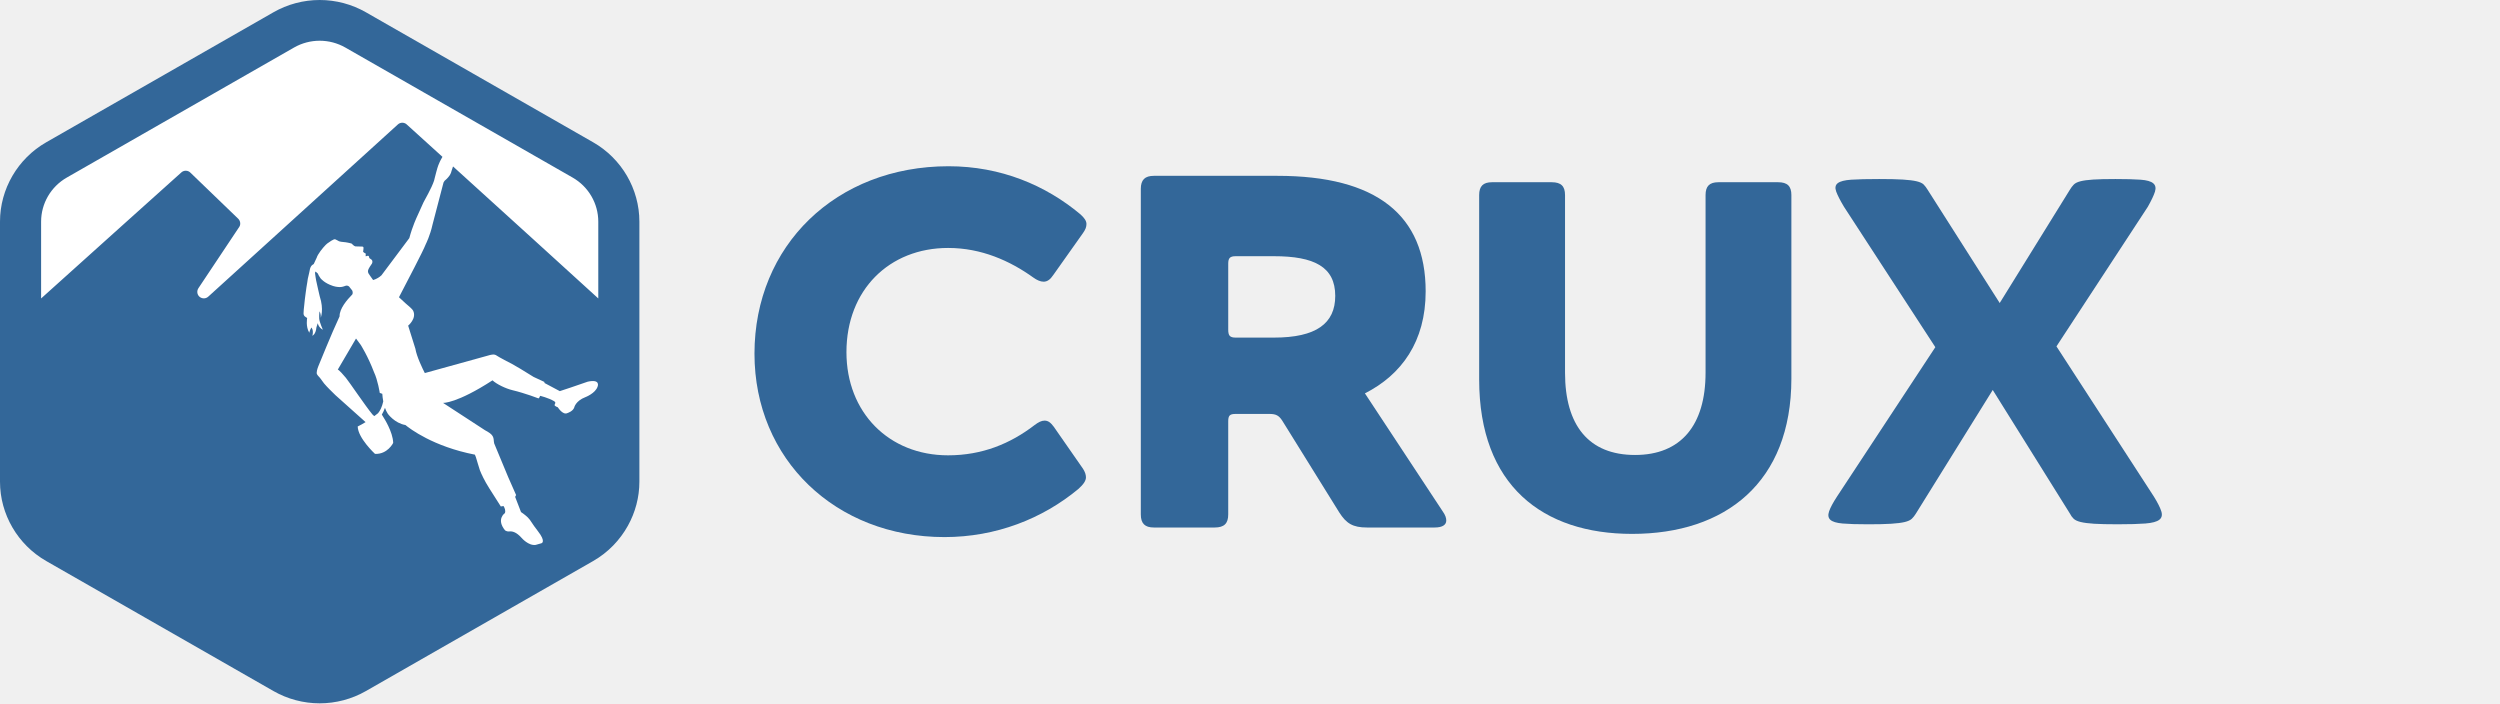
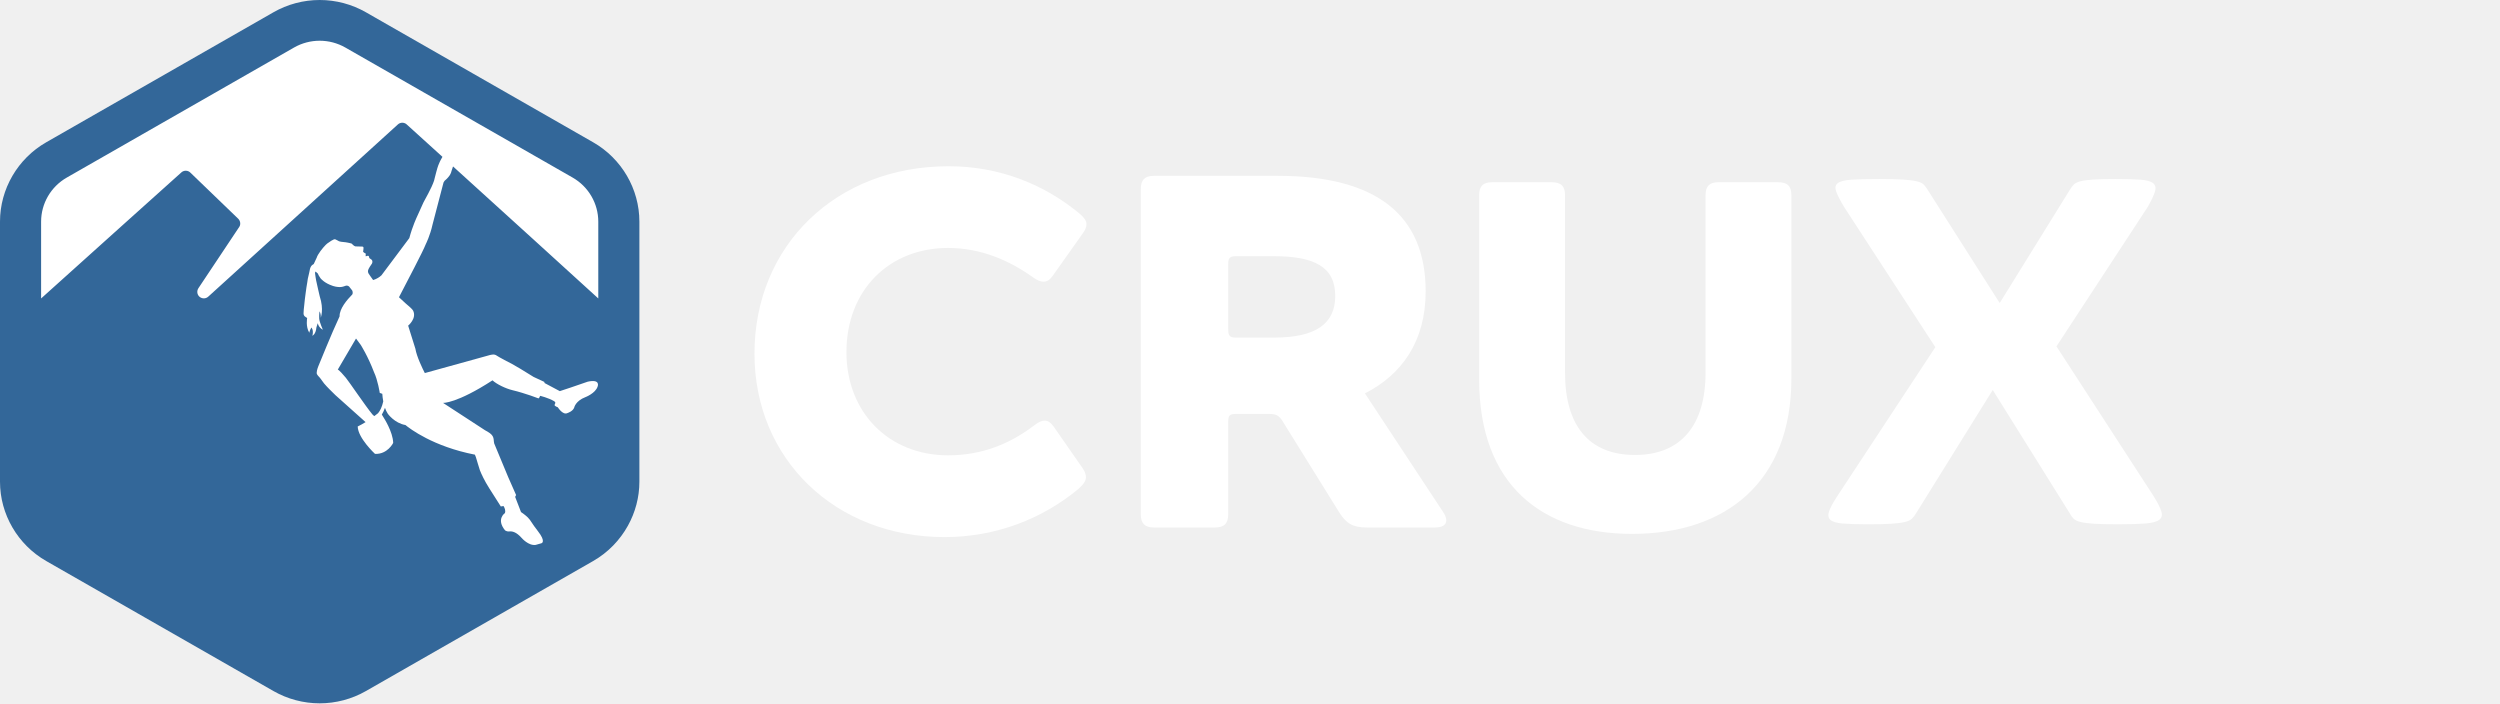
<svg xmlns="http://www.w3.org/2000/svg" version="1.1" id="Layer_1" x="0px" y="0px" width="391px" height="110px" viewBox="0 0 391 110" enable-background="new 0 0 391 110" xml:space="preserve">
-   <path fill="#336799" d="M233.35,28.5h9.334c1.465,0,2.086,0.618,2.086,2.007v27.771c0,8.252,3.699,12.88,10.951,12.88  c7.17,0,11.029-4.628,11.029-12.88V30.507c0-1.389,0.615-2.007,2.008-2.007h9.336c1.459,0,2.078,0.618,2.078,2.007v28.695  c0,16.274-10.336,24.298-24.916,24.298c-13.963,0-23.914-7.563-23.914-24.145V30.507C231.342,29.118,231.963,28.5,233.35,28.5" />
-   <path fill="#336799" d="M208.832,46.279c0-4.557-3.303-6.209-9.584-6.209h-5.976c-0.938,0-1.177,0.322-1.177,1.184v10.287  c0,0.947,0.239,1.26,1.177,1.26h5.976C205.842,52.801,208.832,50.598,208.832,46.279 M180.468,27.5h19.331  c15.479,0,23.174,6.135,23.174,18.068c0,7.857-3.771,13.049-9.5,15.954l12.172,18.465c0.396,0.552,0.553,1.021,0.553,1.412  c0,0.709-0.631,1.102-1.809,1.102h-10.604c-2.207,0-3.225-0.632-4.322-2.354l-8.886-14.303c-0.545-0.867-1.019-1.105-2.038-1.105  h-5.268c-0.938,0-1.177,0.238-1.177,1.183v14.535c0,1.413-0.628,2.045-2.121,2.045h-9.506c-1.41,0-2.044-0.632-2.044-2.045V29.544  C178.424,28.131,179.058,27.5,180.468,27.5" />
-   <path fill="#336799" d="M169.843,74.646c0,0.562-0.399,1.121-1.199,1.84C163.057,81.12,155.782,84,147.72,84  C130.702,84,118,71.855,118,55.317C118,38.384,130.781,26,148.355,26c8.151,0,15.173,2.96,20.613,7.514  c0.632,0.562,0.954,1.041,0.954,1.518c0,0.477-0.156,0.875-0.555,1.437l-4.637,6.548c-0.48,0.722-0.958,1.041-1.516,1.041  c-0.483,0-1.038-0.244-1.595-0.645c-3.674-2.635-8.147-4.633-13.338-4.633c-9.192,0-15.897,6.555-15.897,16.301  c0,9.426,6.63,16.132,15.897,16.132c5.348,0,9.742-1.832,13.501-4.711c0.631-0.479,1.113-0.718,1.589-0.718  c0.561,0,0.959,0.315,1.437,0.954l4.558,6.551C169.687,73.768,169.843,74.248,169.843,74.646" />
+   <path fill="#FFFFFF" d="M233.35,28.5h9.334c1.465,0,2.086,0.618,2.086,2.007v27.771c0,8.252,3.699,12.88,10.951,12.88  c7.17,0,11.029-4.628,11.029-12.88V30.507c0-1.389,0.615-2.007,2.008-2.007h9.336c1.459,0,2.078,0.618,2.078,2.007v28.695  c0,16.274-10.336,24.298-24.916,24.298c-13.963,0-23.914-7.563-23.914-24.145V30.507C231.342,29.118,231.963,28.5,233.35,28.5" />
+   <path fill="#FFFFFF" d="M208.832,46.279c0-4.557-3.303-6.209-9.584-6.209h-5.976c-0.938,0-1.177,0.322-1.177,1.184v10.287  c0,0.947,0.239,1.26,1.177,1.26h5.976C205.842,52.801,208.832,50.598,208.832,46.279 M180.468,27.5h19.331  c15.479,0,23.174,6.135,23.174,18.068c0,7.857-3.771,13.049-9.5,15.954l12.172,18.465c0.396,0.552,0.553,1.021,0.553,1.412  c0,0.709-0.631,1.102-1.809,1.102h-10.604c-2.207,0-3.225-0.632-4.322-2.354l-8.886-14.303c-0.545-0.867-1.019-1.105-2.038-1.105  h-5.268c-0.938,0-1.177,0.238-1.177,1.183v14.535c0,1.413-0.628,2.045-2.121,2.045h-9.506c-1.41,0-2.044-0.632-2.044-2.045V29.544  C178.424,28.131,179.058,27.5,180.468,27.5" />
+   <path fill="#FFFFFF" d="M169.843,74.646c0,0.562-0.399,1.121-1.199,1.84C163.057,81.12,155.782,84,147.72,84  C130.702,84,118,71.855,118,55.317C118,38.384,130.781,26,148.355,26c8.151,0,15.173,2.96,20.613,7.514  c0.632,0.562,0.954,1.041,0.954,1.518c0,0.477-0.156,0.875-0.555,1.437l-4.637,6.548c-0.48,0.722-0.958,1.041-1.516,1.041  c-0.483,0-1.038-0.244-1.595-0.645c-3.674-2.635-8.147-4.633-13.338-4.633c-9.192,0-15.897,6.555-15.897,16.301  c0,9.426,6.63,16.132,15.897,16.132c5.348,0,9.742-1.832,13.501-4.711c0.631-0.479,1.113-0.718,1.589-0.718  c0.561,0,0.959,0.315,1.437,0.954l4.558,6.551C169.687,73.768,169.843,74.248,169.843,74.646" />
  <path fill="#336799" d="M100,34.667c0-5.104-2.771-9.861-7.231-12.414L57.231,1.92C55.036,0.664,52.535,0,50,0  s-5.036,0.664-7.231,1.92L7.231,22.253C2.771,24.806,0,29.563,0,34.667v40.666c0,5.104,2.771,9.86,7.232,12.413l35.536,20.333  C44.964,109.336,47.465,110,50,110s5.036-0.664,7.231-1.921l35.538-20.333c2.325-1.33,4.184-3.264,5.438-5.527  c1.152-2.08,1.793-4.441,1.793-6.886V34.667z" />
  <path fill="#FFFFFF" d="M59.137,64.617c-0.147,0.119-0.355,0.281-0.593,0.461c-0.119-0.094-0.24-0.189-0.296-0.26  c-1.109-1.342-3.634-5.099-4.154-5.729c-0.38-0.461-1.045-1.211-1.263-1.285c0.634-1.065,1.742-2.984,2.85-4.859  c0.228,0.309,0.469,0.632,0.731,0.985c0,0,1.112,1.729,2.08,4.27c0.607,1.283,0.902,3.252,0.902,3.252l0.399,0.14  c0.017,0.339,0.068,0.755,0.148,1.187C59.747,63.66,59.447,64.234,59.137,64.617 M67.649,35.119l1.717-6.572l0.164-0.264  c0,0,0.513-0.417,0.799-0.857c0,0,0.223-0.332,0.287-0.68c0,0,0.134-0.45,0.237-0.716c7.452,6.76,18.53,16.816,22.719,20.646v-12.01  c0-2.845-1.532-5.474-4.018-6.897L54.018,7.438C52.775,6.727,51.388,6.37,50,6.37c-1.387,0-2.774,0.356-4.017,1.067L10.447,27.771  c-2.487,1.423-4.018,4.052-4.018,6.897v12.01C11.49,42.109,28.372,26.96,28.372,26.96c0.151-0.135,0.386-0.259,0.682-0.259  c0.327,0,0.561,0.144,0.712,0.291l7.495,7.223c0.363,0.362,0.397,0.916,0.166,1.261l-6.398,9.603  c-0.32,0.504-0.155,1.077,0.203,1.356c0.398,0.313,0.956,0.316,1.353-0.052l29.658-26.935c0.201-0.183,0.468-0.255,0.675-0.255  s0.476,0.071,0.676,0.255c0,0,2.275,2.063,5.605,5.082c-0.066,0.125-0.155,0.287-0.28,0.504c0,0-0.248,0.48-0.368,0.819  c-0.073,0.208-0.232,0.678-0.319,1.054c-0.054,0.236-0.222,0.857-0.222,0.857s-0.076,0.349-0.12,0.484  c-0.379,1.165-1.49,3.064-1.654,3.397l-1.032,2.282c0,0-0.687,1.438-1.187,3.313c0,0-2.254,3-4.385,5.855l-0.006-0.012  c-0.215,0.215-0.716,0.564-1.27,0.715c-0.292-0.384-0.659-0.944-0.683-0.976c-0.057-0.079-0.174-0.299-0.097-0.582  c0.078-0.283,0.489-0.855,0.489-0.855c0.196-0.201,0.227-0.528,0.121-0.684c-0.107-0.159-0.297-0.246-0.361-0.283  c-0.061-0.036-0.117-0.167-0.108-0.261c0.009-0.095-0.158-0.164-0.158-0.164l-0.299,0.075l-0.075,0.009l0.017-0.381  c0,0-0.011-0.092-0.141-0.107c-0.064-0.008-0.286-0.199-0.274-0.269c0.013-0.07,0.07-0.262,0.07-0.553  c0-0.239-0.225-0.203-0.225-0.203s-0.981-0.019-1.051-0.028c-0.068-0.008-0.306-0.141-0.377-0.232  c-0.07-0.092-0.183-0.194-0.183-0.194c-0.155-0.084-1.097-0.26-1.235-0.248c-0.137,0.011-0.734-0.094-0.79-0.144  c-0.056-0.052-0.338-0.171-0.558-0.289c-0.22-0.117-1.053,0.513-1.258,0.655c-0.204,0.14-0.978,0.972-1.442,1.763  c-0.098,0.166-0.164,0.324-0.217,0.485c-0.001,0.001-0.002,0-0.004,0.001l-0.453,0.969c0,0-0.187,0.097-0.281,0.188  c-0.193,0.173-0.295,0.54-0.295,0.54s-0.214,1.09-0.351,1.588c0,0-0.129,0.939-0.209,1.324c-0.048,0.234-0.21,1.624-0.247,1.844  c-0.037,0.219-0.131,1.248-0.131,1.248s-0.078,0.611-0.077,0.993c0.001,0.312,0.191,0.455,0.235,0.488  c0.043,0.032,0.331,0.222,0.331,0.222s-0.261,1.33,0.337,2.31c0,0,0.025-0.307,0.326-0.822c0,0,0.389,0.343,0.158,1.289  c0,0,0.538-0.224,0.624-1.298l0.209-0.677c0,0,0.103,0.666,0.802,1.036c0,0-0.538-1.218-0.57-1.727  c-0.035-0.576,0.046-1.15,0.046-1.15s0.256,0.335,0.188,1.01c0,0,0.534-1.276-0.158-3.383c-0.152-0.547-0.345-1.58-0.558-2.469  c-0.047-0.192-0.155-0.971-0.168-1.109c-0.019-0.182,0.083-0.275,0.083-0.275c0.026,0.009,0.258,0.245,0.345,0.303  c0.079,0.19,0.212,0.462,0.449,0.777l0.047,0.046c0,0,0.552,0.686,1.824,1.105c0.011,0.005,0.032,0.014,0.038,0.017  c0.14,0.059,0.637,0.174,1.079,0.178c0.49,0.003,0.736-0.167,0.978-0.223c0.235-0.055,0.469,0.125,0.469,0.125  s0.242,0.307,0.509,0.644l-0.001,0.015c0,0,0.158,0.293,0.001,0.596c-0.835,0.843-2.006,2.23-1.985,3.404  c0,0,0.005,0.008,0.005,0.009c-1.336,2.852-3.131,7.364-3.334,7.823c0,0-0.24,0.567-0.25,1.004  c-0.024,0.321,0.315,0.554,0.523,0.819c0.127,0.162,0.475,0.671,0.625,0.849c0.559,0.66,1.112,1.177,1.778,1.836l4.718,4.22  c-0.389,0.239-0.804,0.478-1.232,0.684c0.046,1.83,2.707,4.285,2.707,4.285c1.974,0.084,2.843-1.715,2.843-1.715  c-0.03-1.739-1.514-4.002-1.514-4.002l-0.262-0.431c0.196-0.323,0.356-0.678,0.489-1.06c0.118,0.326,0.258,0.646,0.451,0.937  c0,0,1.042,1.466,2.752,1.757c0.671,0.555,4.324,3.359,10.863,4.635c0.051,0.108,0.101,0.229,0.151,0.373  c0.124,0.362,0.51,1.752,0.629,2.06c0.229,0.585,0.714,1.642,1.464,2.819l1.812,2.85l0.423-0.068  c0.171,0.275,0.365,0.709,0.213,1.107c0,0-1.409,0.947,0.033,2.706c0,0,0.315,0.205,0.601,0.165c0.514-0.072,1.17,0.092,1.989,1.016  c0,0,1.068,1.256,2.195,1.084l0.9-0.256c0,0,0.782-0.197-0.571-1.916c-0.956-1.214-1.097-1.666-1.558-2.117  c-0.461-0.449-1.068-0.846-1.068-0.846l-0.916-2.373l0.148-0.289L79.472,74.6l-2.18-5.246c-0.104-0.32,0.01-0.896-0.367-1.313  c0.002-0.002-0.167-0.198-0.317-0.298c-0.23-0.164-0.48-0.314-0.74-0.447l-6.573-4.282c0,0,2.12,0.111,7.732-3.529  c0.642,0.6,2.056,1.285,3.127,1.541c2.005,0.481,4.07,1.285,4.07,1.285s0.156-0.08,0.244-0.403c0,0,1.244,0.282,2.227,0.851  c0.085,0.065,0.128,0.143,0.175,0.252c0,0-0.147,0.238-0.125,0.375c0.023,0.135,0.5,0.317,0.5,0.317s0.773,1.249,1.48,0.911  c0,0,0.888-0.277,1.083-0.879c0,0,0.203-1.032,1.759-1.625c0,0,1.556-0.592,1.898-1.644c0,0,0.531-1.226-1.546-0.771l-2.664,0.916  l-1.702,0.562L85.16,59.9c0.003-0.127-0.029-0.172-0.029-0.172l-1.675-0.776c-0.903-0.573-3.136-1.968-4.552-2.644  c-0.357-0.201-0.778-0.423-0.777-0.425c-0.688-0.341-0.571-0.658-1.956-0.229l-9.731,2.693c-0.387-0.757-1.268-2.572-1.475-3.811  l-1.13-3.604c0,0,1.377-1.126,0.776-2.348c0,0-0.092-0.217-0.725-0.748c0,0-0.668-0.556-1.488-1.347  c1.484-2.898,3.646-6.926,4.213-8.343C66.611,38.145,67.271,36.845,67.649,35.119" />
  <g>
-     <path fill="#336799" d="M336.863,77.658c0.6,0.966,0.986,1.736,1.166,2.314c0.184,0.58,0.076,1.021-0.318,1.323   c-0.396,0.304-1.117,0.497-2.16,0.58c-1.041,0.082-2.486,0.123-4.338,0.123c-1.557,0-2.779-0.028-3.674-0.082   c-0.893-0.058-1.596-0.146-2.107-0.271c-0.514-0.123-0.885-0.295-1.115-0.517c-0.23-0.221-0.43-0.496-0.596-0.827l-12.057-19.31   l-12.004,19.31c-0.197,0.331-0.414,0.606-0.645,0.827c-0.232,0.222-0.604,0.394-1.115,0.517c-0.514,0.123-1.225,0.213-2.135,0.271   C294.857,81.973,293.658,82,292.17,82c-1.721,0-3.051-0.041-3.992-0.123c-0.943-0.083-1.58-0.275-1.912-0.58   c-0.33-0.303-0.396-0.742-0.197-1.322c0.197-0.578,0.611-1.351,1.24-2.315l15.377-23.361L288.4,32.342   c-0.596-0.993-1.002-1.785-1.217-2.377c-0.215-0.593-0.133-1.034,0.248-1.323c0.379-0.29,1.084-0.469,2.109-0.538   c1.025-0.068,2.479-0.104,4.365-0.104c1.555,0,2.785,0.028,3.695,0.083c0.906,0.056,1.629,0.145,2.154,0.269   c0.531,0.125,0.902,0.297,1.117,0.517c0.215,0.221,0.422,0.496,0.621,0.827l11.262,17.697l10.963-17.697   c0.199-0.331,0.402-0.605,0.621-0.827c0.215-0.22,0.561-0.393,1.043-0.517c0.477-0.124,1.139-0.213,1.98-0.269   c0.844-0.055,2.01-0.083,3.496-0.083c1.654,0,2.961,0.035,3.92,0.104s1.621,0.255,1.984,0.558c0.363,0.304,0.453,0.745,0.273,1.323   c-0.184,0.579-0.555,1.364-1.115,2.357l-14.289,21.831L336.863,77.658z" />
+     <path fill="#FFFFFF" d="M336.863,77.658c0.6,0.966,0.986,1.736,1.166,2.314c0.184,0.58,0.076,1.021-0.318,1.323   c-0.396,0.304-1.117,0.497-2.16,0.58c-1.041,0.082-2.486,0.123-4.338,0.123c-1.557,0-2.779-0.028-3.674-0.082   c-0.893-0.058-1.596-0.146-2.107-0.271c-0.514-0.123-0.885-0.295-1.115-0.517c-0.23-0.221-0.43-0.496-0.596-0.827l-12.057-19.31   l-12.004,19.31c-0.197,0.331-0.414,0.606-0.645,0.827c-0.232,0.222-0.604,0.394-1.115,0.517c-0.514,0.123-1.225,0.213-2.135,0.271   C294.857,81.973,293.658,82,292.17,82c-1.721,0-3.051-0.041-3.992-0.123c-0.943-0.083-1.58-0.275-1.912-0.58   c-0.33-0.303-0.396-0.742-0.197-1.322c0.197-0.578,0.611-1.351,1.24-2.315l15.377-23.361L288.4,32.342   c-0.596-0.993-1.002-1.785-1.217-2.377c-0.215-0.593-0.133-1.034,0.248-1.323c0.379-0.29,1.084-0.469,2.109-0.538   c1.025-0.068,2.479-0.104,4.365-0.104c1.555,0,2.785,0.028,3.695,0.083c0.906,0.056,1.629,0.145,2.154,0.269   c0.531,0.125,0.902,0.297,1.117,0.517c0.215,0.221,0.422,0.496,0.621,0.827l11.262,17.697l10.963-17.697   c0.199-0.331,0.402-0.605,0.621-0.827c0.215-0.22,0.561-0.393,1.043-0.517c0.477-0.124,1.139-0.213,1.98-0.269   c0.844-0.055,2.01-0.083,3.496-0.083c1.654,0,2.961,0.035,3.92,0.104s1.621,0.255,1.984,0.558c0.363,0.304,0.453,0.745,0.273,1.323   c-0.184,0.579-0.555,1.364-1.115,2.357l-14.289,21.831L336.863,77.658z" />
  </g>
</svg>
